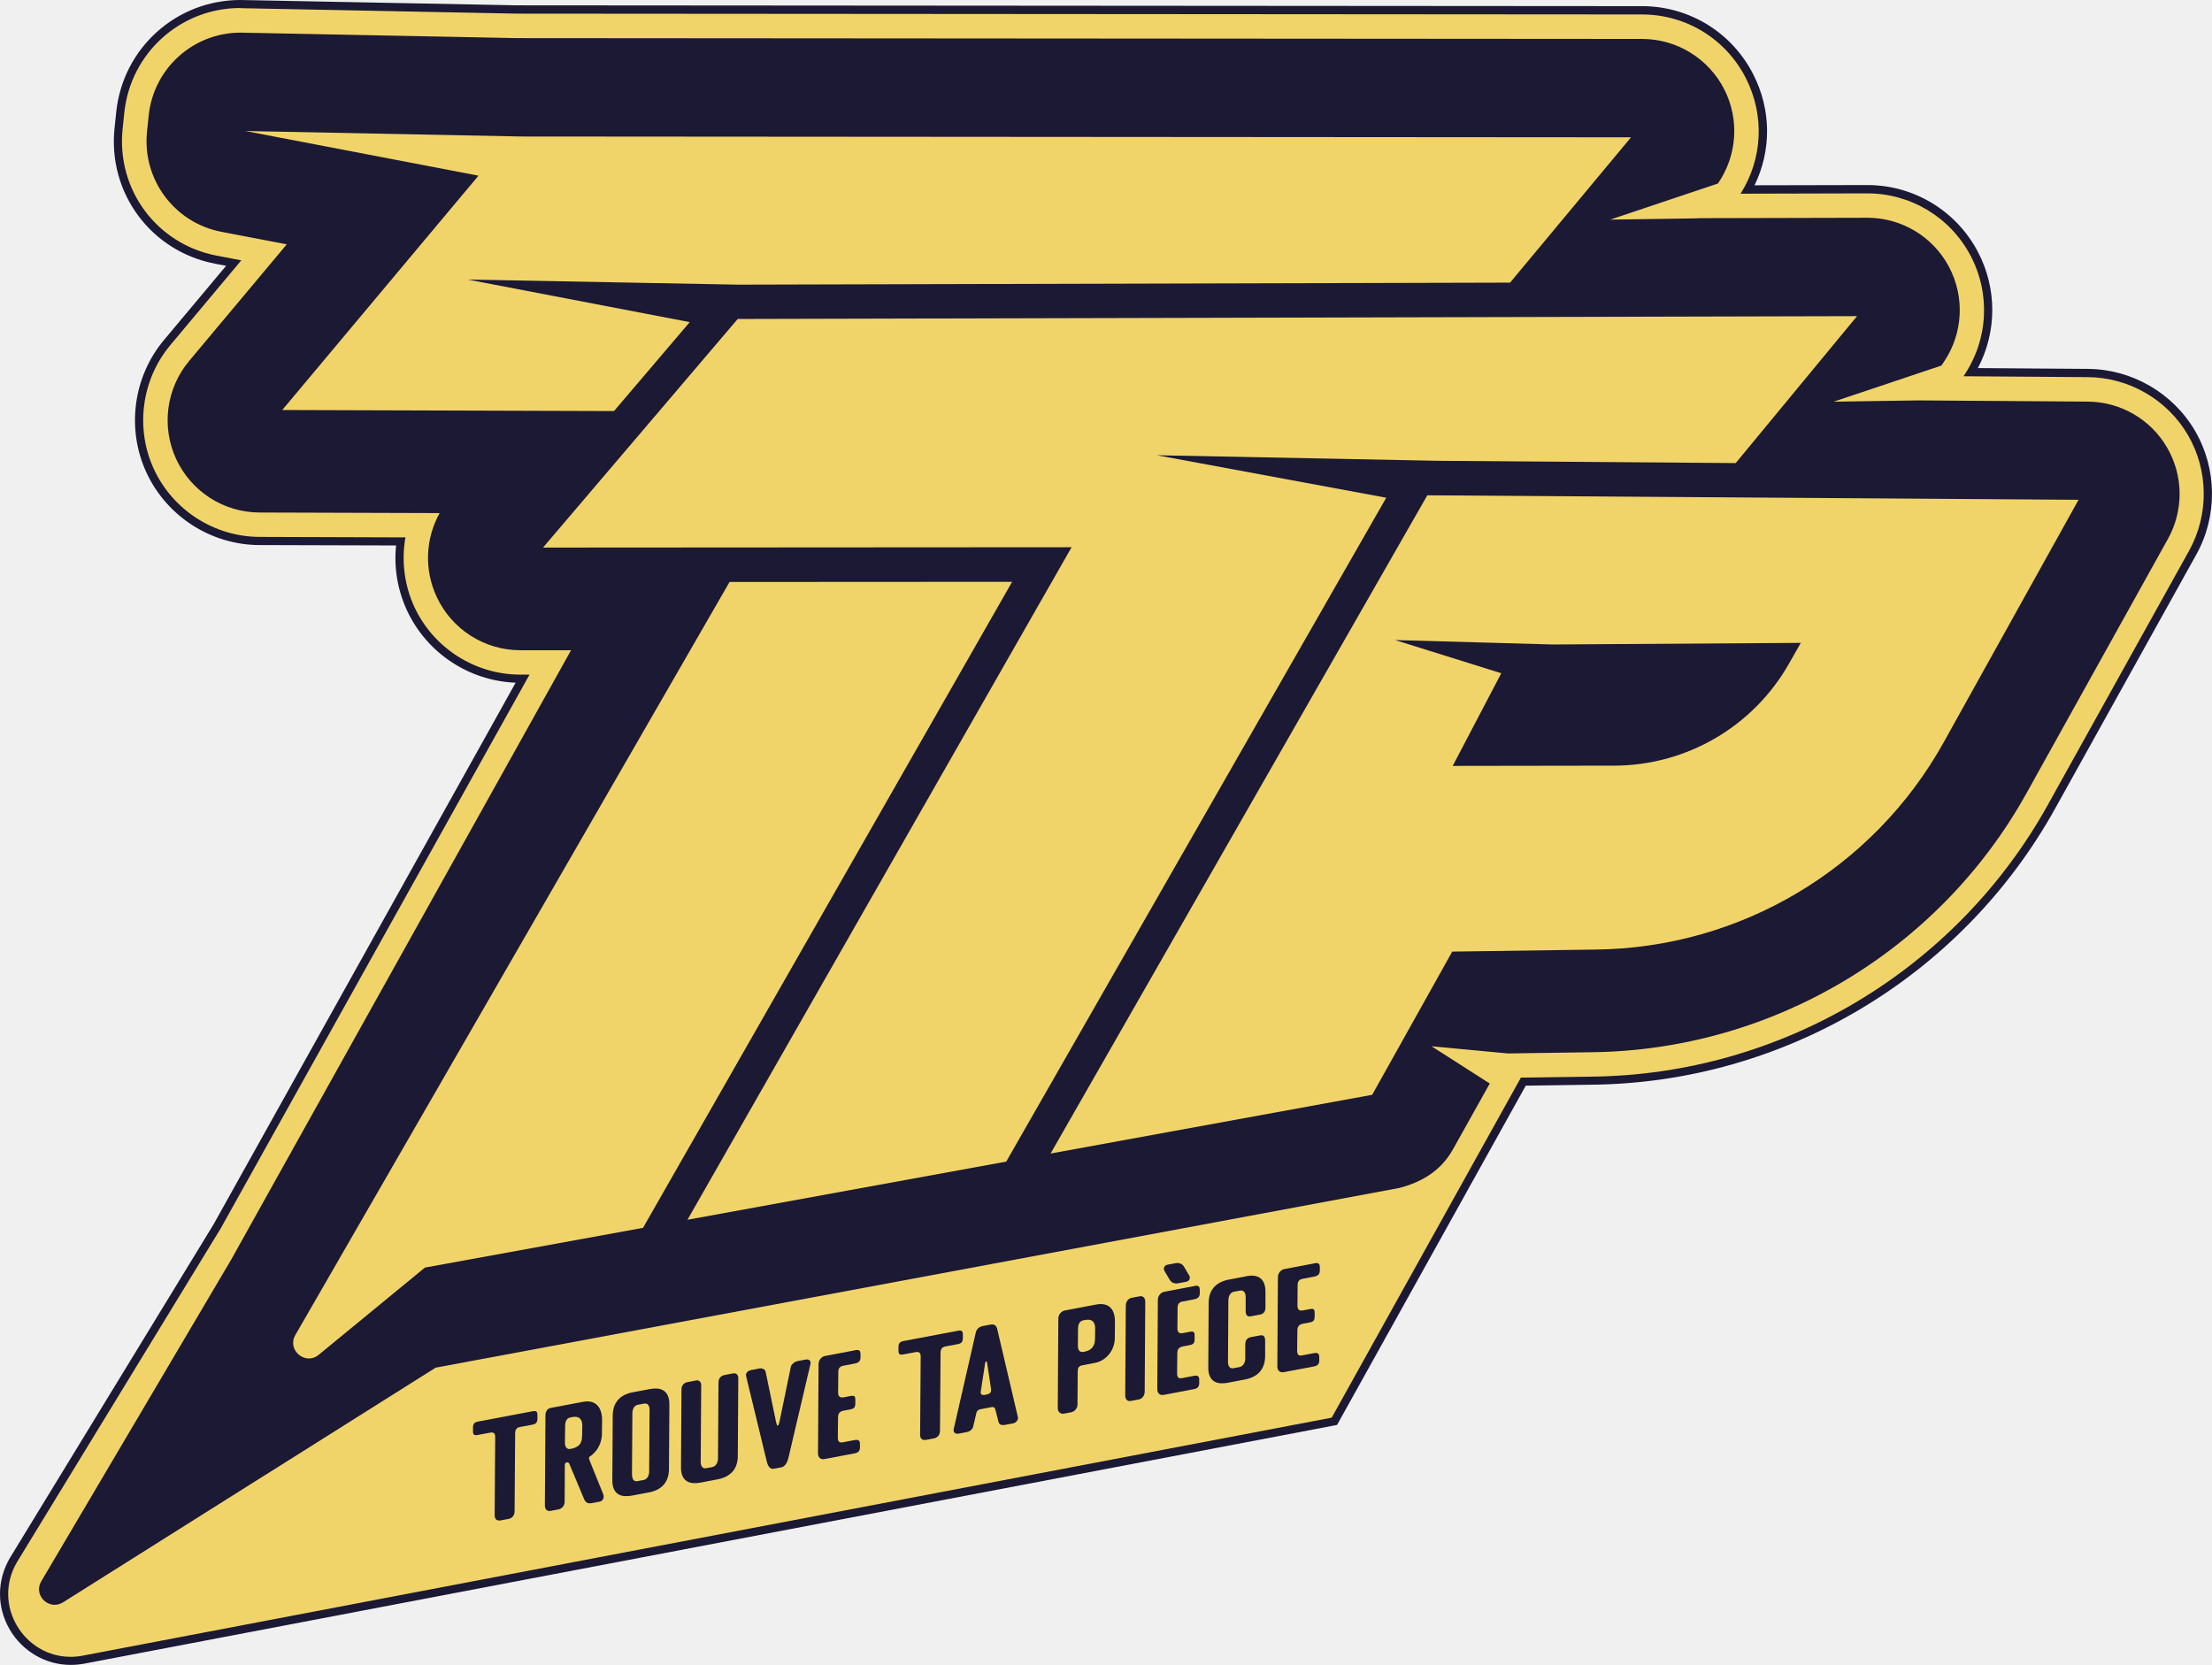
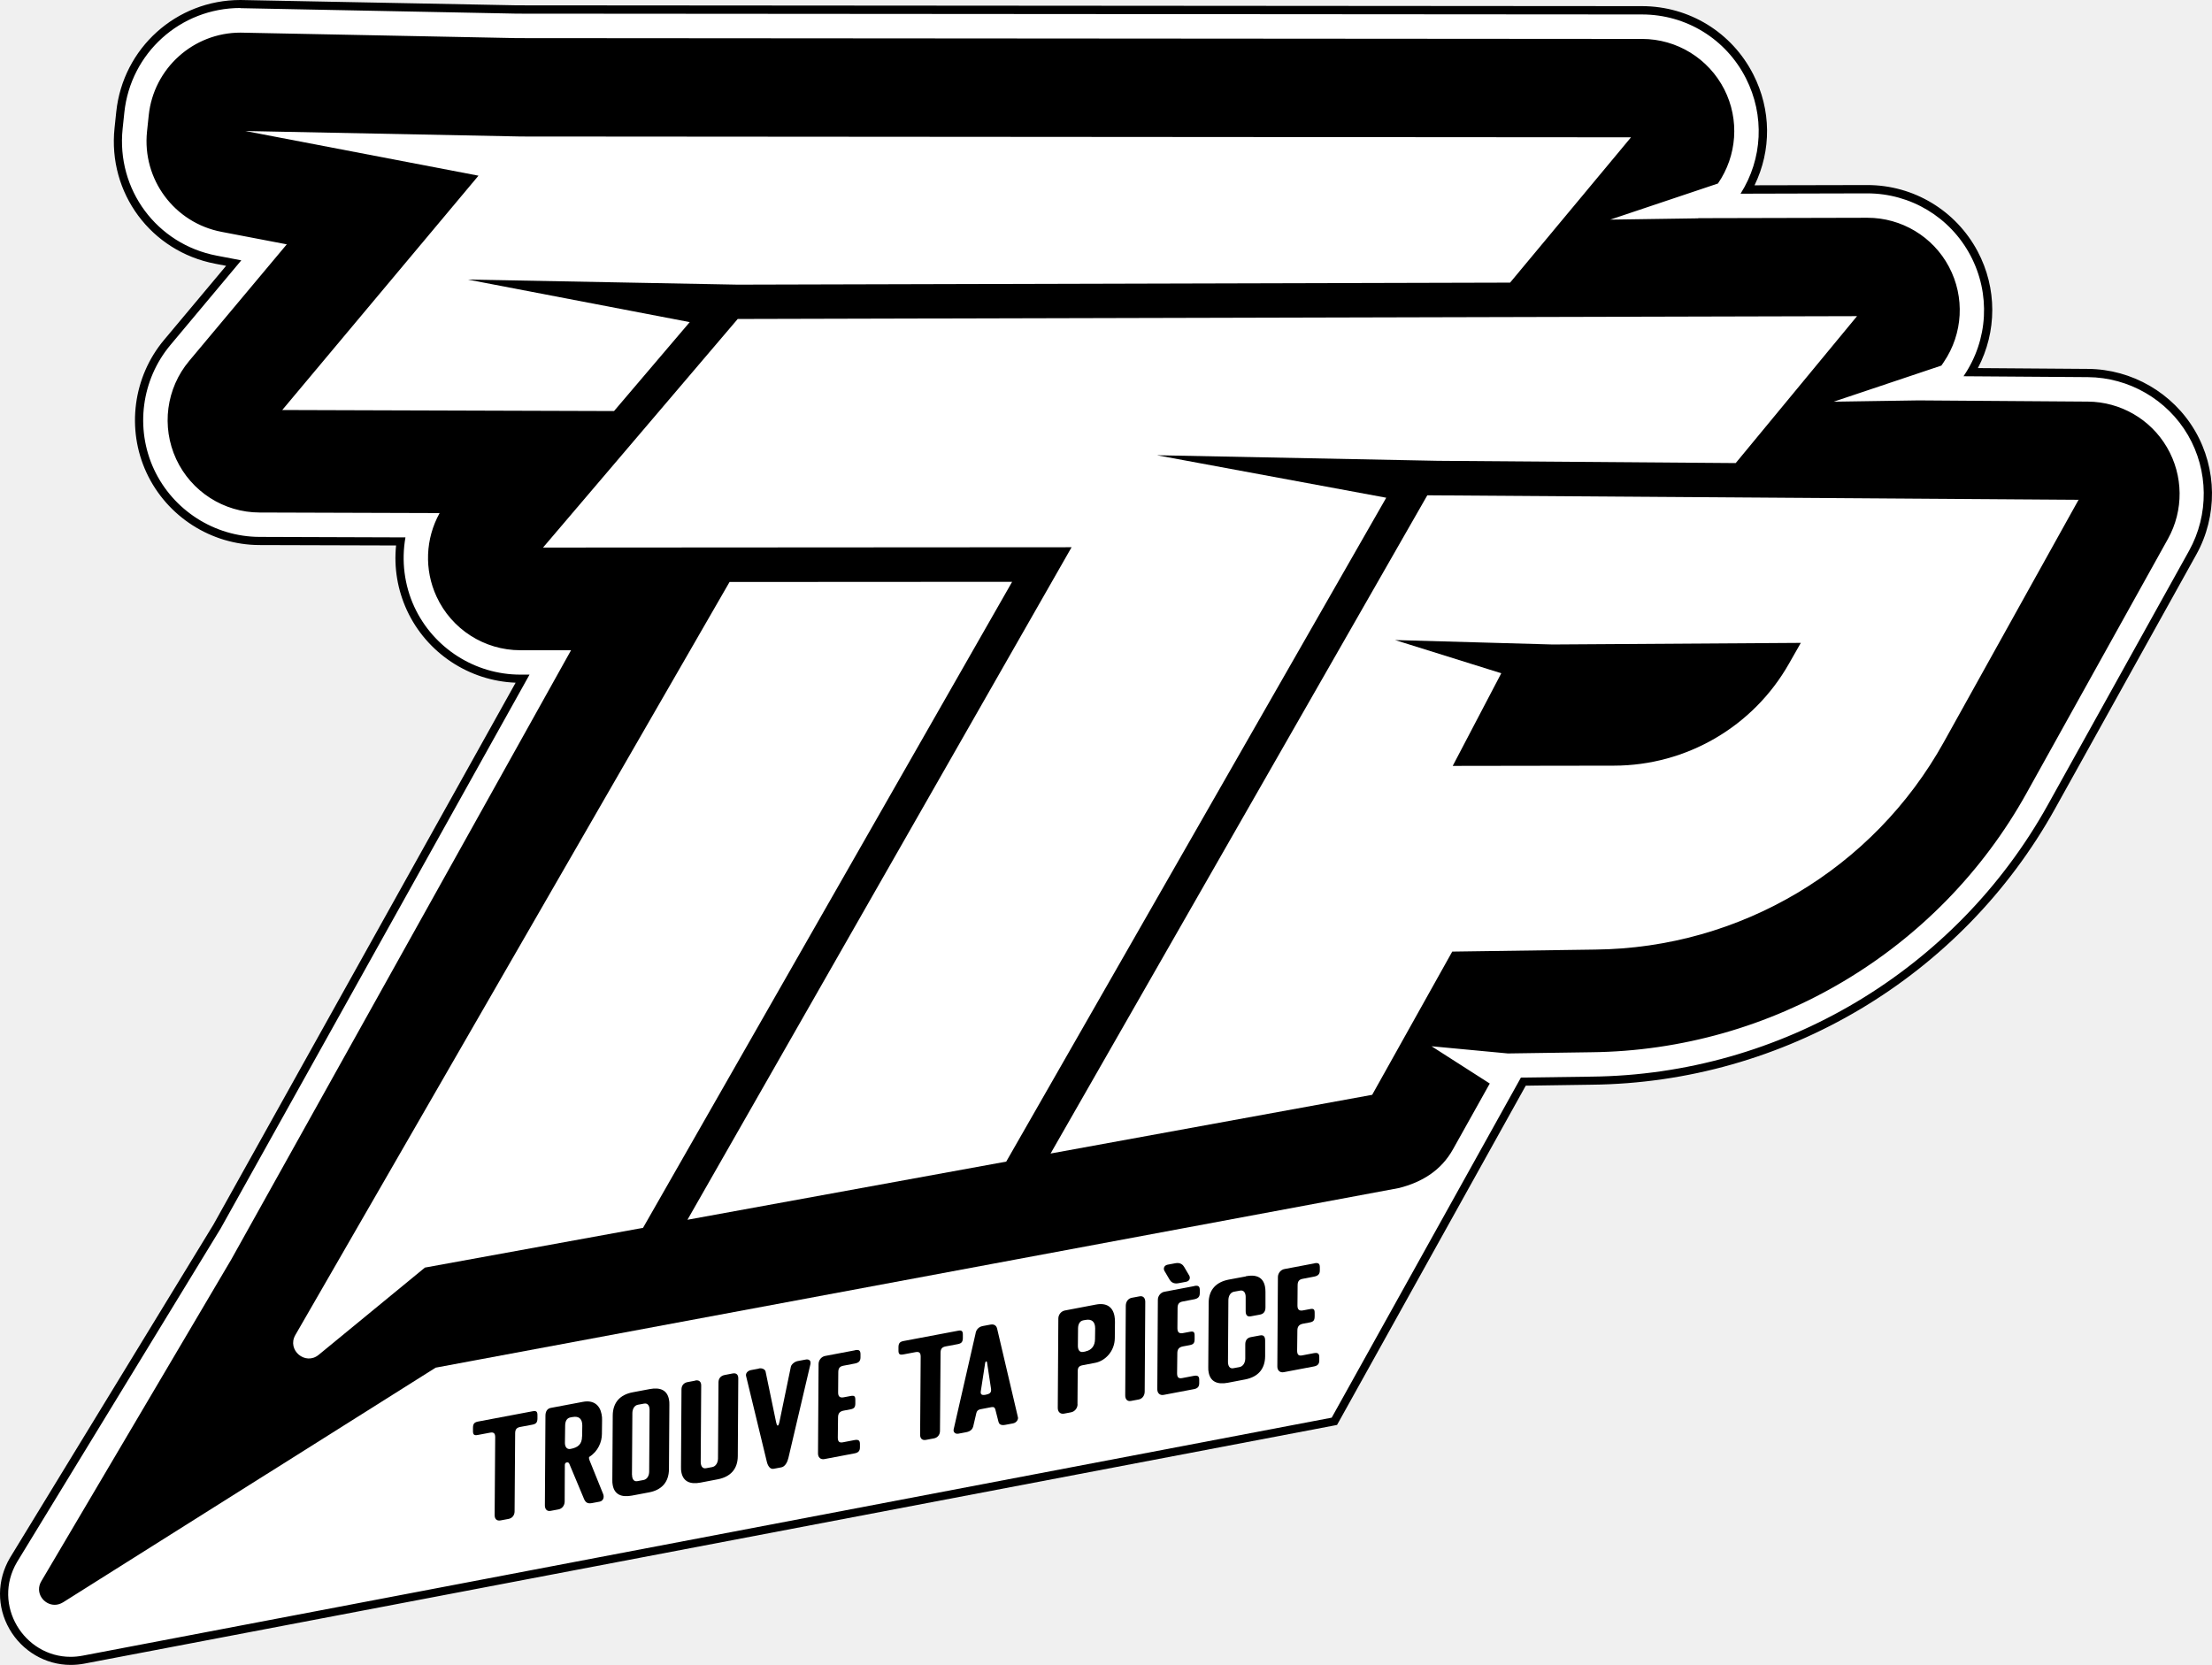
<svg xmlns="http://www.w3.org/2000/svg" id="Calque_1" data-name="Calque 1" viewBox="0 0 273.82 206.12">
  <defs>
    <style>
      .cls-1 {
-         fill: #1b1934;
+         fill: #000;
      }

      .cls-2 {
-         fill: #f1d469;
+         fill: #fff;
      }
    </style>
  </defs>
  <path class="cls-1" d="M268.24,55.38c-2.03-3.49-5.76-5.64-9.79-5.67l-21.07-.15,3.23-4.75c2.38-3.51,2.63-8.04.64-11.79-1.98-3.74-5.87-6.07-10.09-6.07,0,0-8.63.02-21.61.06l2.94-4.04c2.53-3.48,2.9-8.08.95-11.91-1.95-3.83-5.88-6.25-10.18-6.25l-139.26-.1s-34.17-.68-34.24-.68c-5.83,0-10.75,4.41-11.36,10.24l-.21,2c-.62,5.91,3.38,11.3,9.21,12.42l8.09,1.55-12.08,14.43c-2.85,3.4-3.47,8.14-1.61,12.16,1.87,4.02,5.89,6.6,10.32,6.61,0,0,11.22.04,22.29.07-1.75,3.15-1.93,6.99-.38,10.34,1.87,4.05,5.92,6.64,10.37,6.64,0,0,2.48,0,6.29,0l-42.07,75.44-23.5,39.81c-1.05,1.74.97,3.71,2.68,2.62l25.19-15.87h.01l20.92-13.18,118.1-21.99c3.35-.61,6.17-2.07,7.83-5.04l6.63-11.88,10.47-.15c22.37-.23,43.03-12.52,53.9-32.09l17.5-31.47c1.96-3.53,1.92-7.83-.12-11.32Z" />
  <g>
    <path class="cls-2" d="M8.74,205.62c-2.92,0-5.65-1.61-7.13-4.19-1.49-2.6-1.47-5.69.05-8.29l25.22-41.32,37.81-67.79h-.19c-5.9,0-11.23-3.41-13.66-8.68-1.2-2.6-1.63-5.46-1.23-8.31l-17.48-.06c-5.77-.02-11.08-3.42-13.51-8.66-2.43-5.24-1.61-11.49,2.1-15.91l8.23-9.83-2.2-.42c-7.69-1.48-12.88-8.46-12.06-16.25l.21-2C15.69,6.26,22.08.5,29.76.5c.05,0,.12,0,34.28.68l139.22.1c5.66,0,10.76,3.14,13.32,8.18,2.28,4.49,2.18,9.65-.23,14l14.8-.04c5.54,0,10.6,3.04,13.21,7.94,2.48,4.66,2.31,10.22-.38,14.71l14.49.1c5.26.04,10.17,2.88,12.81,7.42,2.65,4.54,2.71,10.22.15,14.81l-17.5,31.47c-11.49,20.67-33.3,33.67-56.94,33.91l-8.43.12-23.39,42.05L10.35,205.46c-.54.1-1.08.15-1.61.15h0ZM29.06,156.18l-23.51,39.82c-.38.63-.19,1.16-.04,1.42.26.46.75.75,1.25.75.26,0,.52-.08.76-.23l25.31-15.95h.01l20.88-13.15,119.35-22.26c2.97-.76,5.05-2.25,6.33-4.54l4.33-7.74-8.56-5.48,11.52,1.09,10.25-.15c22.2-.22,42.68-12.42,53.47-31.83l17.5-31.47c1.87-3.36,1.83-7.5-.11-10.82-1.93-3.32-5.52-5.39-9.36-5.42l-20.97-.15-13.73.21,16.24-5.45.2-.3c2.28-3.36,2.52-7.68.61-11.27-1.9-3.58-5.6-5.8-9.65-5.8l-20.71.05-.24.02-14.13.21,16.25-5.45c2.19-3.29,2.45-7.49.66-11-1.87-3.68-5.6-5.97-9.73-5.98l-139.26-.1c-.35,0-33.99-.67-34.25-.68-5.6,0-10.27,4.21-10.85,9.79l-.21,2c-.6,5.69,3.19,10.8,8.81,11.87l8.93,1.71-12.63,15.09c-2.71,3.23-3.31,7.8-1.53,11.62,1.78,3.83,5.65,6.31,9.87,6.32l23.14.08-.41.75c-1.69,3.04-1.82,6.73-.37,9.88,1.78,3.85,5.67,6.34,9.92,6.34h7.15s-42.49,76.19-42.49,76.19Z" />
    <path class="cls-1" d="M29.76,1.01s.11,0,34.27.68l139.23.1c5.46,0,10.4,3.03,12.87,7.91,2.33,4.59,2.06,9.98-.67,14.28l11.28-.03c2.82,0,4.41-.01,4.41-.01,5.36,0,10.25,2.94,12.76,7.67,2.52,4.75,2.21,10.46-.81,14.91l-.04.06,15.4.11c5.08.04,9.82,2.78,12.38,7.17,2.56,4.39,2.61,9.87.15,14.31l-17.49,31.47c-11.4,20.52-33.05,33.41-56.5,33.65l-8.73.12-23.42,42.1L10.26,204.97c-.52.1-1.02.15-1.52.15-5.77,0-9.75-6.41-6.64-11.72l25.22-41.32,38.23-68.56h-1.05s-.09,0-.09,0c-5.61,0-10.76-3.29-13.12-8.39-1.25-2.71-1.61-5.72-1.1-8.6l-18.07-.06c-5.58-.02-10.7-3.3-13.06-8.37-2.35-5.06-1.55-11.1,2.03-15.38l8.78-10.49-3.04-.58c-7.43-1.42-12.44-8.18-11.65-15.71l.21-2c.77-7.38,6.95-12.95,14.37-12.95M64.4,80.5s2.48,0,6.29,0l-42.07,75.44-23.5,39.81c-.84,1.4.28,2.93,1.65,2.93.34,0,.69-.1,1.04-.31l25.19-15.87h.01l20.92-13.18,119.25-22.24c2.84-.72,5.21-2.16,6.68-4.79l4.63-8.28-.08.13-7.2-4.61,9.45.89,10.31-.15c22.37-.23,43.03-12.52,53.9-32.09l17.5-31.47c1.96-3.53,1.92-7.83-.12-11.32-2.03-3.49-5.76-5.64-9.79-5.67l-20.97-.15-10.5.16,13.33-4.47.3-.44c2.38-3.51,2.63-8.04.64-11.79-1.98-3.74-5.87-6.07-10.09-6.07,0,0-8.34.02-20.95.05v.02s-10.89.16-10.89.16l13.33-4.47c2.37-3.44,2.69-7.91.79-11.65-1.95-3.83-5.88-6.25-10.18-6.25l-139.26-.1s-34.17-.68-34.24-.68c-5.83,0-10.75,4.41-11.36,10.24l-.21,2c-.62,5.91,3.38,11.3,9.21,12.42l8.09,1.55-12.08,14.43c-2.85,3.4-3.47,8.14-1.61,12.16,1.87,4.02,5.89,6.6,10.32,6.61,0,0,11.22.04,22.29.07-1.75,3.15-1.93,6.99-.38,10.34,1.87,4.05,5.92,6.64,10.37,6.64M29.76,0c-7.93,0-14.54,5.95-15.37,13.85l-.21,2c-.85,8.05,4.51,15.28,12.46,16.8l1.35.26-7.68,9.17c-3.83,4.57-4.69,11.03-2.17,16.45,2.52,5.42,8,8.93,13.97,8.95l16.92.05c-.28,2.75.18,5.5,1.34,8.02,2.44,5.28,7.68,8.75,13.46,8.97l-37.4,67.07L1.23,192.87c-1.62,2.77-1.64,6.06-.06,8.81,1.57,2.74,4.47,4.44,7.57,4.44.56,0,1.14-.05,1.71-.16l154.6-29.46.46-.09.23-.41,23.13-41.59,8.15-.12c23.81-.24,45.79-13.33,57.37-34.17l17.49-31.47c2.64-4.75,2.58-10.61-.16-15.31-2.74-4.69-7.81-7.63-13.25-7.67l-13.63-.1c2.37-4.5,2.39-9.89-.03-14.45-2.69-5.06-7.92-8.21-13.65-8.21h-.1s-4.31.01-4.31.01l-9.56.02c2.11-4.33,2.08-9.34-.15-13.72-2.65-5.21-7.92-8.45-13.77-8.46l-139.23-.1C29.87,0,29.81,0,29.76,0h0ZM64.4,79.49c-4.05,0-7.76-2.38-9.46-6.05-1.39-3-1.26-6.53.35-9.43l.83-1.49h-1.71s-22.29-.08-22.29-.08c-4.02-.01-7.72-2.38-9.41-6.03-1.69-3.65-1.12-8,1.46-11.09l12.08-14.43,1.1-1.31-1.68-.32-8.09-1.55c-5.36-1.03-8.97-5.9-8.4-11.33l.21-2c.56-5.32,5.01-9.34,10.36-9.34.31,0,33.88.67,34.22.68l139.28.1c3.94,0,7.5,2.19,9.28,5.7,1.68,3.3,1.47,7.24-.54,10.35l-13.01,4.36-6.15,2.06,6.48-.1,10.89-.16h.57s0-.02,0-.02l20.37-.05c3.86,0,7.39,2.12,9.2,5.53,1.82,3.42,1.59,7.54-.58,10.75l-.11.16-13.01,4.36-6.15,2.06,6.48-.1,10.5-.16,20.95.15c3.66.03,7.08,2.01,8.93,5.17,1.85,3.16,1.89,7.12.1,10.32l-17.5,31.47c-10.7,19.25-31.02,31.35-53.03,31.57l-10.26.15-9.4-.89-4.14-.39,3.5,2.24,6.41,4.11-4.09,7.33c-1.2,2.16-3.17,3.57-6.02,4.3l-119.22,22.24-.19.04-.16.1-20.68,13.02h0l-.26.16-25.19,15.87c-.17.11-.33.16-.5.16-.32,0-.64-.2-.81-.5-.11-.2-.2-.52.03-.91l23.51-39.81,42.09-75.46.84-1.5h-1.72s-6.15,0-6.15,0h-.15s0,0,0,0h0Z" />
  </g>
  <g>
    <path class="cls-1" d="M65.92,174.72c.47-.09.62.03.61.52v.38c-.01.49-.17.67-.64.76l-1.49.28c-.47.09-.63.32-.63.81l-.07,9.64c0,.49-.3.86-.77.94l-.96.18c-.47.09-.74-.17-.74-.66l.07-9.64c0-.49-.19-.65-.65-.56l-1.49.28c-.47.09-.62-.03-.61-.52v-.38c.01-.49.17-.67.64-.76l6.73-1.27Z" />
    <path class="cls-1" d="M69.9,185.88c0,.49-.31.91-.78.99l-.96.18c-.46.09-.72-.22-.71-.71l.07-11.07c0-.49.2-.89.67-.97l3.98-.75c1.29-.24,2.08.38,2.3,1.54.05.24.07.5.06.77l-.02,1.67c0,.98-.48,2.15-1.54,2.82-.14.09,0,.38,0,.42l1.7,4.21c.17.47-.06.86-.45.93l-.96.18c-.62.12-.84-.18-1.02-.65l-1.77-4.23c-.06-.14-.19-.19-.31-.16-.13.02-.24.13-.24.3l-.02,4.54ZM72.06,177.82l.02-1.34c0-.82-.42-1.19-1.19-1.05l-.28.05c-.47.09-.64.5-.65.99l-.03,2.16c0,.49.24.84.7.75.9-.17,1.42-.56,1.42-1.56Z" />
    <path class="cls-1" d="M80.44,171.97c1.32-.25,2.16.16,2.37,1.29.04.2.06.42.05.67l-.05,7.95c-.01,1.63-.92,2.59-2.47,2.88l-2.12.4c-1.32.25-2.16-.16-2.37-1.29-.04-.2-.06-.42-.05-.67l.05-7.95c.01-1.63.92-2.59,2.47-2.88l2.12-.4ZM78.24,182.58c0,.49.2.88.66.79l.76-.14c.47-.09.7-.56.7-1.05l.05-7.63c0-.49-.21-.87-.68-.78l-.76.14c-.47.09-.68.55-.69,1.04l-.05,7.63Z" />
    <path class="cls-1" d="M86.06,170.91c.46-.09.75.14.74.63l-.06,9.44c0,.49.2.88.66.79l.76-.14c.47-.09.71-.56.72-1.05l.06-9.44c0-.49.29-.82.76-.91l.98-.19c.47-.09.72.14.71.63l-.06,9.6c-.01,1.63-.93,2.57-2.47,2.87l-2.14.41c-1.32.25-2.15-.15-2.37-1.27-.04-.2-.06-.42-.05-.66l.06-9.6c0-.49.28-.82.74-.91l.96-.18Z" />
    <path class="cls-1" d="M93.93,169.42c.47-.09.8.16.84.38l1.3,6.26c.05.19.1.45.21.43.11-.02.18-.31.22-.52l1.4-6.77c.05-.24.4-.61.86-.7l.96-.18c.36-.07.56.07.61.3.01.07.01.14,0,.23l-2.73,11.63c-.11.49-.4,1.09-.87,1.18l-.96.18c-.46.09-.73-.4-.84-.85l-2.57-10.62c-.09-.31.15-.66.61-.75l.96-.18Z" />
    <path class="cls-1" d="M105.83,167.16c.47-.09.69,0,.69.49v.39c0,.49-.25.68-.71.77l-1.41.27c-.47.09-.63.33-.63.82l-.02,2.5c0,.49.22.68.69.59l.85-.16c.47-.09.6.02.59.51v.39c0,.49-.14.66-.6.75l-.85.16c-.47.09-.69.34-.69.83l-.03,2.49c0,.49.16.69.63.6l1.41-.27c.47-.09.71,0,.7.49v.41c0,.49-.25.67-.71.75l-3.69.7c-.47.09-.8-.22-.79-.71l.07-11.06c0-.49.36-.92.82-1l3.69-.7Z" />
    <path class="cls-1" d="M118.58,164.75c.47-.09.62.03.61.52v.38c-.01.49-.17.67-.64.76l-1.49.28c-.47.09-.63.32-.63.81l-.07,9.64c0,.49-.3.86-.77.94l-.96.18c-.47.09-.74-.17-.73-.66l.07-9.64c0-.49-.19-.65-.65-.56l-1.49.28c-.47.09-.62-.03-.61-.52v-.38c.01-.49.17-.67.64-.76l6.73-1.27Z" />
    <path class="cls-1" d="M120.77,165.02c.05-.24.25-.73.87-.85l.96-.18c.62-.12.8.31.84.53l2.57,10.95c.06.23-.15.66-.61.75l-.96.18c-.62.12-.79-.16-.84-.38l-.39-1.53c-.06-.22-.18-.34-.49-.28l-1.36.26c-.31.06-.44.23-.5.47l-.39,1.67c-.07.24-.24.58-.86.7l-.96.18c-.47.09-.66-.27-.6-.52l2.73-11.95ZM122.69,172.01l-.51-3.36c-.01-.06-.04-.11-.1-.1-.06.01-.1.07-.12.14l-.55,3.56c-.06.42.16.51.62.42.47-.09.7-.26.65-.66Z" />
    <path class="cls-1" d="M133.39,173.85c0,.49-.36.92-.82,1l-.84.16c-.47.09-.79-.21-.79-.7l.07-11.07c0-.49.36-.92.82-1l3.83-.73c1.3-.25,2.09.28,2.3,1.42.04.22.06.46.06.73l-.02,1.99c-.01,1.63-1.18,2.83-2.42,3.07l-1.52.29c-.47.09-.64.25-.65.74l-.03,4.1ZM134.36,167.31c.77-.15,1.18-.7,1.19-1.51l.02-1.34c0-.82-.42-1.19-1.19-1.05l-.28.05c-.46.09-.64.5-.65.99l-.02,2.16c0,.49.19.84.66.76.03,0,.25-.05.28-.05Z" />
    <path class="cls-1" d="M141.06,160.49c.46-.09.72.22.71.71l-.07,11.07c0,.49-.28.9-.74.99l-.96.18c-.46.09-.72-.22-.71-.71l.07-11.07c0-.49.28-.9.74-.99l.96-.18Z" />
    <path class="cls-1" d="M147.83,159.21c.47-.09.69,0,.69.49v.39c0,.49-.25.68-.71.77l-1.41.27c-.47.09-.63.33-.63.82l-.02,2.5c0,.49.22.68.69.59l.85-.16c.47-.09.6.02.59.51v.39c0,.49-.14.66-.6.75l-.85.16c-.47.09-.69.34-.69.83l-.03,2.49c0,.49.16.69.63.6l1.41-.27c.47-.09.71,0,.7.49v.41c0,.49-.25.67-.71.75l-3.69.7c-.47.09-.79-.21-.79-.7l.07-11.07c0-.49.36-.92.82-1l3.69-.7ZM145.5,156.39c.62-.12.94.21,1.08.45l.64,1.09c.15.27.06.67-.4.76l-.96.18c-.62.12-.94-.21-1.08-.45l-.64-1.09c-.15-.27-.06-.67.4-.76l.96-.18Z" />
    <path class="cls-1" d="M154.22,158c1.32-.25,2.15.15,2.37,1.27.04.2.06.42.06.66v1.93c0,.49-.21.8-.67.89l-1.13.21c-.46.09-.65-.15-.65-.64v-1.76c0-.49-.23-.87-.69-.78l-.76.14c-.46.09-.68.55-.69,1.04l-.05,7.64c0,.49.2.88.66.79l.76-.14c.47-.09.71-.56.72-1.05v-1.76c0-.49.22-.81.69-.9l1.13-.21c.47-.09.64.16.64.65v1.93c-.02,1.63-.93,2.57-2.48,2.87l-2.14.41c-1.32.25-2.15-.15-2.37-1.27-.04-.2-.06-.42-.05-.66l.05-7.97c.01-1.63.93-2.57,2.48-2.87l2.14-.4Z" />
    <path class="cls-1" d="M162.69,156.4c.47-.09.69,0,.69.49v.39c0,.49-.25.68-.71.77l-1.41.27c-.47.09-.63.33-.63.82l-.02,2.5c0,.49.22.68.69.59l.85-.16c.47-.09.6.02.59.51v.39c-.01.49-.14.66-.6.75l-.85.16c-.46.09-.69.34-.69.83l-.03,2.49c0,.49.16.69.63.6l1.41-.27c.47-.09.71,0,.7.49v.41c0,.49-.25.67-.71.75l-3.69.7c-.46.09-.8-.22-.79-.71l.07-11.06c0-.49.36-.92.82-1l3.69-.7Z" />
  </g>
  <g>
    <path class="cls-2" d="M76.01,50.89l9.37-11.01-27.48-5.27s33.25.63,33.41.63l95.62-.25,14.97-17.99-137.39-.1-34.14-.68,28.86,5.53-24.29,29.01,41.07.13Z" />
    <polygon class="cls-2" points="143.21 56.36 178.02 57.05 178.09 57.05 214.86 57.33 229.88 39.14 91.32 39.49 67.22 67.79 132.65 67.75 85.1 151.01 124.56 143.81 171.6 61.62 143.21 56.36" />
    <path class="cls-2" d="M176.69,61.31l-46.64,81.5,39.81-7.27,9.91-17.73,17.7-.25c17.96-.18,34.44-9.99,43.16-25.7l16.67-29.98-80.61-.56ZM221.45,82.17c-4.42,7.79-12.69,12.61-21.66,12.62l-19.96.03,6.01-11.47-13.15-4.11,19.51.55,30.72-.2-1.47,2.58Z" />
    <path class="cls-2" d="M90.31,72.05l-53.75,93.23c-1.07,1.86,1.24,3.81,2.89,2.45l13.15-10.8,27-4.92,45.69-79.98-34.99.02Z" />
  </g>
</svg>
